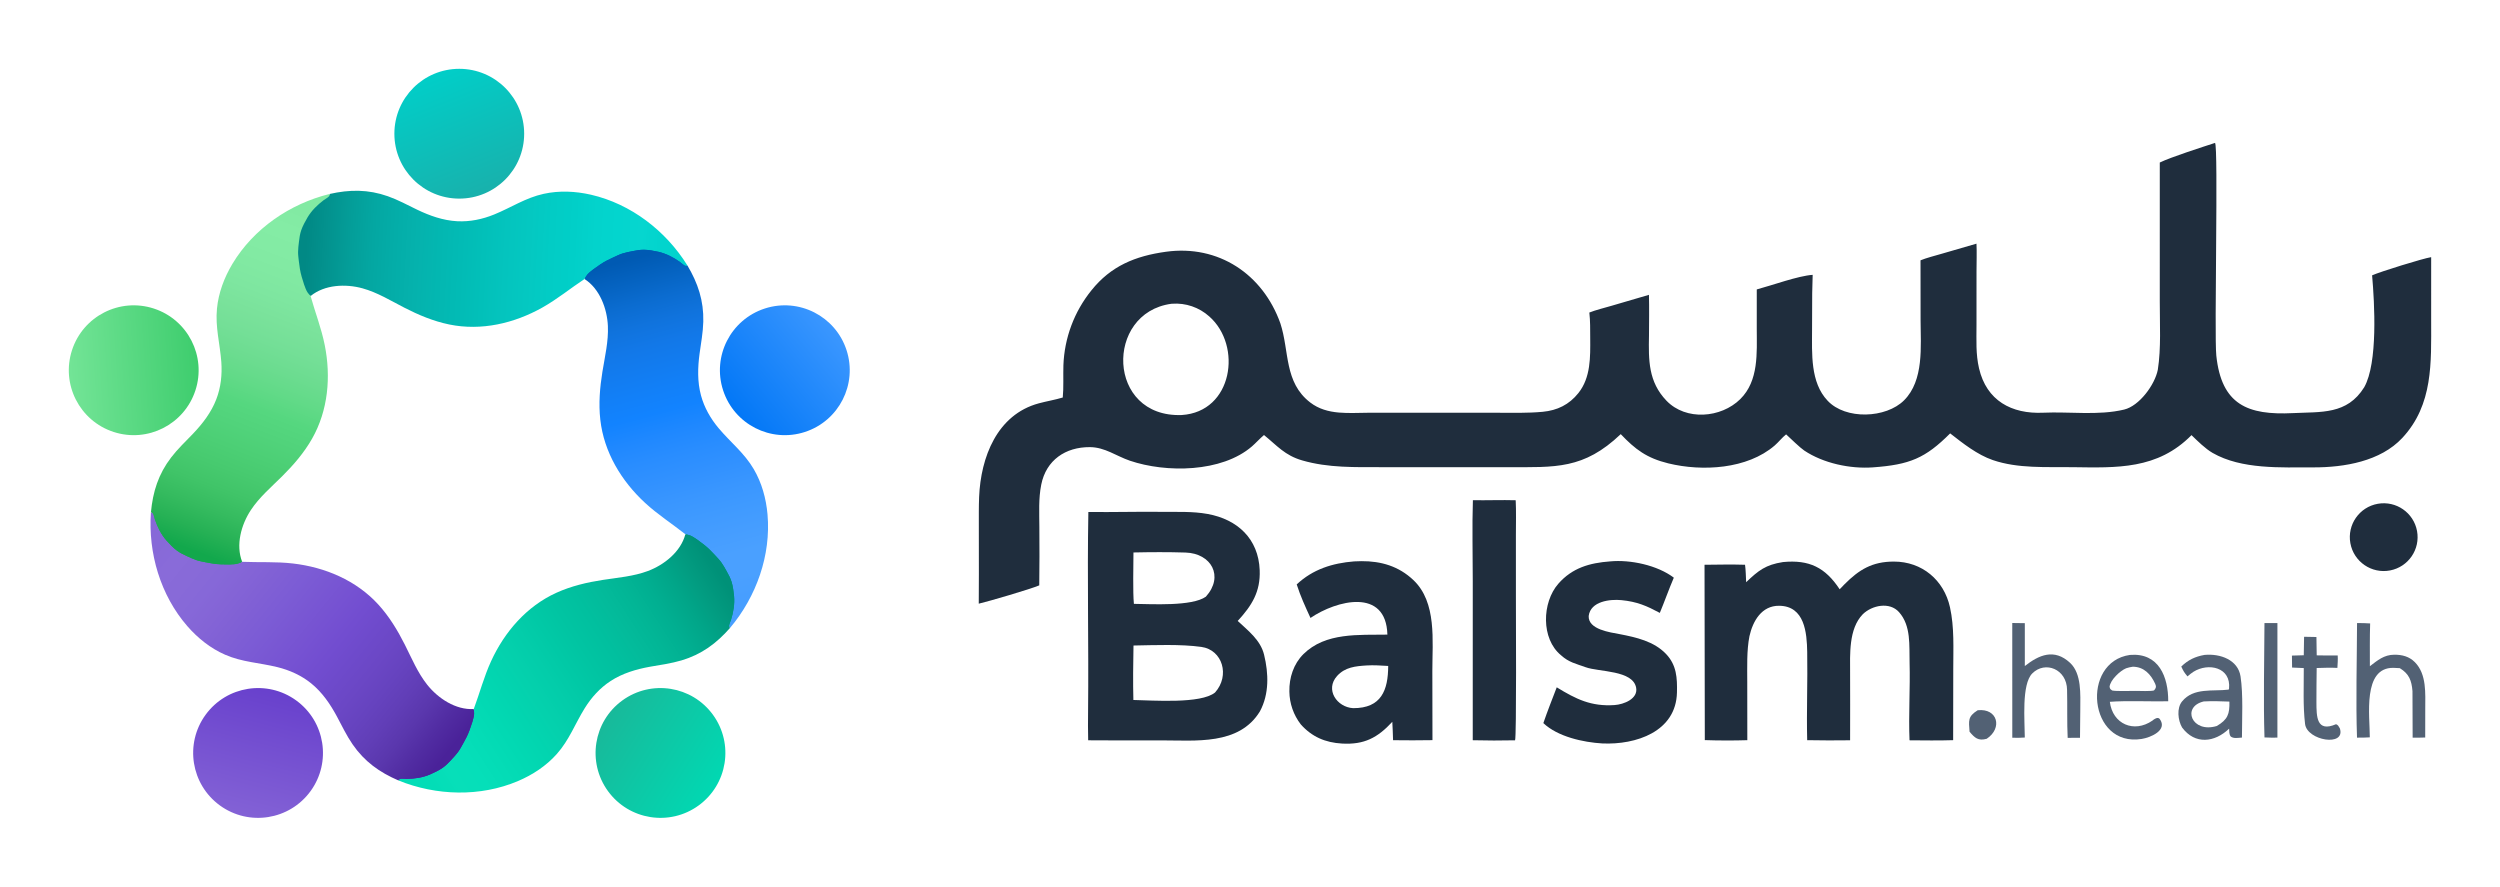
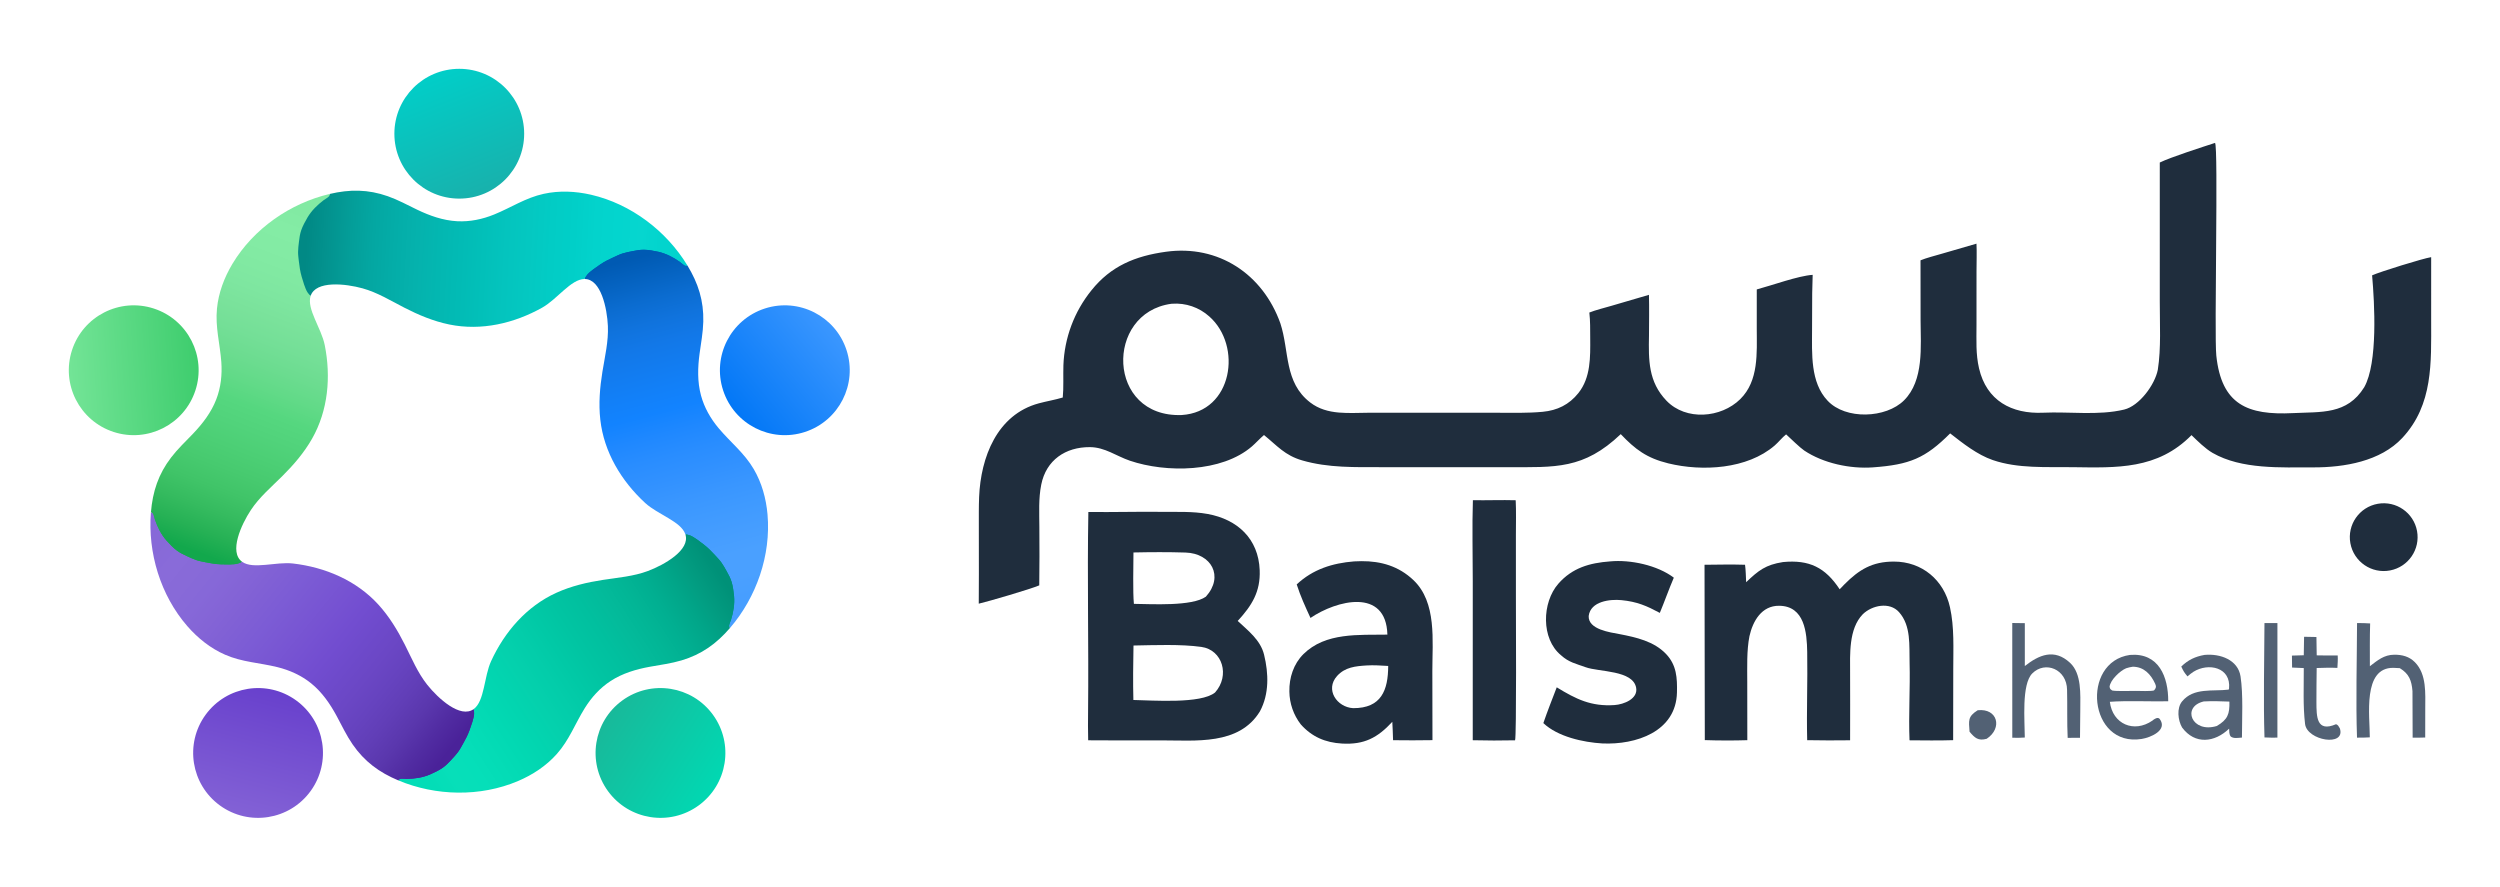
<svg xmlns="http://www.w3.org/2000/svg" width="581.293" height="206.168" viewBox="0 0 581.293 206.168" version="1.1" role="img" aria-label="Balsm.health · بلسم">
  <g transform="translate(10.4321,12.1406) scale(0.257295)" aria-label="Balsm">
    <defs>
-       <path id="l-ribbon" d="M257.162 128.139C257.3 128.64 257.417 129.1 257.194 129.599C256.537 131.056 253.388 132.619 252.073 133.611C246.269 137.99 241.111 143.012 237.367 149.282C235.389 152.581 232.823 157.397 231.623 161.011C230.413 164.694 230.078 167.572 229.607 171.35C229.241 174.338 228.875 177.356 228.828 180.366C228.783 183.256 229.208 186.028 229.522 188.89C230.047 193.583 230.712 198.166 232.027 202.724C233.156 206.61 235.158 213.561 237.24 216.872C238.043 218.136 239.147 219.223 240.141 220.338C252.798 209.967 271.892 209.18 287.05 213.373C300.47 217.096 312.46 224.481 324.756 230.808C337.68 237.458 351.179 243.121 365.484 246.059C394.382 251.996 424.07 245.067 449.488 230.795C463.109 223.139 474.772 213.522 487.682 204.952C488.435 203.662 489.127 202.276 490.081 201.122C492.587 198.118 498.579 194.066 501.926 191.792C505.854 189.132 510.008 187.083 514.309 185.134C516.934 183.951 519.439 182.69 522.201 181.841C525.078 180.955 528.062 180.37 531.017 179.795C534.755 179.076 537.596 178.505 541.473 178.518C545.28 178.542 550.654 179.495 554.403 180.356C561.523 181.98 567.893 185.333 573.85 189.499C575.201 190.444 577.661 192.955 579.249 193.131C579.792 193.188 580.194 192.934 580.628 192.649C561.156 161.38 529.688 137.109 493.532 128.783C479.52 125.567 464.883 124.887 450.776 127.98C434.356 131.571 421.268 140.46 406.004 146.658C395.451 150.95 384.177 153.329 372.75 152.747C359.914 152.087 347.877 147.802 336.387 142.279C327.659 138.072 319.135 133.396 309.972 130.166C292.146 123.879 275.435 123.998 257.162 128.139Z" />
+       <path id="l-ribbon" d="M257.162 128.139C257.3 128.64 257.417 129.1 257.194 129.599C256.537 131.056 253.388 132.619 252.073 133.611C246.269 137.99 241.111 143.012 237.367 149.282C235.389 152.581 232.823 157.397 231.623 161.011C230.413 164.694 230.078 167.572 229.607 171.35C229.241 174.338 228.875 177.356 228.828 180.366C228.783 183.256 229.208 186.028 229.522 188.89C230.047 193.583 230.712 198.166 232.027 202.724C233.156 206.61 235.158 213.561 237.24 216.872C238.043 218.136 239.147 219.223 240.141 220.338C244.653 206.066 271.892 209.18 287.05 213.373C300.47 217.096 312.46 224.481 324.756 230.808C337.68 237.458 351.179 243.121 365.484 246.059C394.382 251.996 424.07 245.067 449.488 230.795C463.109 223.139 475.443 205.049 487.682 204.952C488.435 203.662 489.127 202.276 490.081 201.122C492.587 198.118 498.579 194.066 501.926 191.792C505.854 189.132 510.008 187.083 514.309 185.134C516.934 183.951 519.439 182.69 522.201 181.841C525.078 180.955 528.062 180.37 531.017 179.795C534.755 179.076 537.596 178.505 541.473 178.518C545.28 178.542 550.654 179.495 554.403 180.356C561.523 181.98 567.893 185.333 573.85 189.499C575.201 190.444 577.661 192.955 579.249 193.131C579.792 193.188 580.194 192.934 580.628 192.649C561.647 161.481 529.688 137.109 493.532 128.783C479.52 125.567 464.883 124.887 450.776 127.98C434.356 131.571 421.268 140.46 406.004 146.658C395.451 150.95 384.177 153.329 372.75 152.747C359.914 152.087 347.877 147.802 336.387 142.279C327.659 138.072 319.135 133.396 309.972 130.166C292.146 123.879 275.564 123.775 257.162 128.139Z" />
      <path id="l-seam" d="M256.52 129.05L256.52 129.08L256.51 129.10L256.51 129.12L256.51 129.13L256.50 129.15L256.50 129.17L256.49 129.18L256.49 129.20L256.48 129.22L256.47 129.23L256.47 129.25L256.49 129.20L256.31 129.49L256.05 129.75L255.70 130.03L255.27 130.31L254.78 130.58L254.24 130.84L253.68 131.08L253.11 131.30L252.55 131.52L252 131.73L251.47 131.94L250.98 132.18L249.27 132.99L247.60 133.89L245.99 134.89L244.49 136.03L243.11 137.32L241.78 138.66L240.49 140.05L239.25 141.48L238.06 142.97L236.91 144.51L235.82 146.10L234.81 147.71L234.27 148.62L233.73 149.56L233.18 150.55L232.62 151.57L232.07 152.62L231.52 153.68L230.99 154.76L230.48 155.84L230 156.92L229.55 157.99L229.14 159.04L228.78 160.06L228.47 161.05L228.19 162L227.95 162.93L227.74 163.84L227.55 164.73L227.38 165.62L227.24 166.50L227.10 167.37L226.98 168.25L226.86 169.14L226.75 170.05L226.63 170.98L226.54 171.74L226.45 172.49L226.36 173.25L226.27 174.02L226.19 174.79L226.11 175.57L226.04 176.35L225.98 177.13L225.92 177.92L225.88 178.72L225.85 179.52L225.83 180.33L225.83 181.12L225.84 181.90L225.88 182.68L225.93 183.44L225.99 184.19L226.05 184.93L226.13 185.67L226.21 186.39L226.30 187.11L226.38 187.82L226.46 188.52L226.54 189.23L226.68 190.41L226.82 191.60L226.98 192.79L227.14 193.98L227.33 195.17L227.52 196.37L227.74 197.56L227.97 198.76L228.23 199.95L228.51 201.15L228.81 202.35L229.14 203.54L229.45 204.60L229.78 205.74L230.15 206.98L230.59 208.27L231.15 209.57L231.80 210.86L232.52 212.13L233.29 213.35L234.07 214.51L234.84 215.59L235.59 216.58L236.29 217.44L236.52 217.71L236.74 217.95L236.96 218.18L237.17 218.41L237.39 218.63L237.61 218.85L237.83 219.07L238.05 219.28L238.26 219.49L238.47 219.71L238.68 219.92L238.88 220.14L240.06 219.06L239.86 218.84L239.67 218.62L239.48 218.40L239.30 218.17L239.13 217.94L238.97 217.71L238.81 217.48L238.66 217.24L238.52 217L238.40 216.76L238.28 216.52L238.19 216.31L237.86 215.37L237.58 214.30L237.34 213.12L237.14 211.85L236.95 210.52L236.75 209.17L236.52 207.82L236.24 206.50L235.90 205.24L235.54 204.04L235.21 202.91L234.91 201.91L234.61 200.81L234.34 199.73L234.08 198.64L233.85 197.55L233.63 196.45L233.43 195.35L233.25 194.24L233.08 193.12L232.92 191.99L232.77 190.85L232.64 189.71L232.50 188.55L232.42 187.83L232.34 187.12L232.25 186.41L232.17 185.71L232.10 185.02L232.03 184.34L231.96 183.67L231.91 183.01L231.87 182.35L231.84 181.70L231.83 181.06L231.83 180.41L231.84 179.71L231.87 179L231.91 178.29L231.96 177.58L232.02 176.86L232.08 176.13L232.16 175.41L232.23 174.67L232.32 173.94L232.40 173.20L232.49 172.46L232.58 171.72L232.70 170.80L232.81 169.91L232.92 169.06L233.04 168.24L233.16 167.45L233.29 166.67L233.44 165.90L233.60 165.14L233.78 164.37L233.98 163.59L234.21 162.78L234.47 161.96L234.76 161.13L235.11 160.24L235.50 159.31L235.93 158.35L236.40 157.37L236.88 156.37L237.39 155.38L237.91 154.40L238.43 153.45L238.95 152.53L239.45 151.65L239.92 150.85L240.84 149.38L241.79 147.99L242.80 146.64L243.86 145.33L244.96 144.05L246.11 142.81L247.31 141.61L248.54 140.42L249.72 139.16L250.86 137.83L252 136.45L253.16 135.05L253.40 134.76L253.73 134.41L254.13 134.02L254.57 133.60L255.04 133.17L255.52 132.72L256 132.27L256.46 131.82L256.90 131.37L257.31 130.91L257.65 130.44L257.90 130L257.96 129.87L257.98 129.80L258 129.74L258.02 129.68L258.04 129.61L258.06 129.55L258.07 129.49L258.08 129.43L258.09 129.36L258.10 129.30L258.11 129.24L258.11 129.19Z" />
      <circle id="l-head" cx="374.5" cy="73.655" r="58.65" />
      <linearGradient id="l-ribbon-axis" gradientUnits="userSpaceOnUse" x1="236.232" y1="170.556" x2="557.445" y2="187.401" />
      <linearGradient id="l-gradient-aqua" href="#l-ribbon-axis">
        <stop offset="0" stop-color="#018985" />
        <stop offset="0.062" stop-color="#03938F" />
        <stop offset="0.125" stop-color="#049E99" />
        <stop offset="0.188" stop-color="#04A7A2" />
        <stop offset="0.25" stop-color="#04ADA8" />
        <stop offset="0.312" stop-color="#05B2AD" />
        <stop offset="0.375" stop-color="#03B7B1" />
        <stop offset="0.435" stop-color="#02BBB5" />
        <stop offset="0.5" stop-color="#02C0B9" />
        <stop offset="0.562" stop-color="#04C4BE" />
        <stop offset="0.625" stop-color="#04C8C1" />
        <stop offset="0.688" stop-color="#02CCC5" />
        <stop offset="0.75" stop-color="#01CFC8" />
        <stop offset="0.812" stop-color="#03D3CC" />
        <stop offset="0.875" stop-color="#03D5CE" />
        <stop offset="0.938" stop-color="#06D6CF" />
        <stop offset="1" stop-color="#02D4CD" />
      </linearGradient>
      <linearGradient id="l-gradient-blue" href="#l-ribbon-axis">
        <stop offset="0" stop-color="#005AB3" />
        <stop offset="0.062" stop-color="#0563C1" />
        <stop offset="0.125" stop-color="#0B6CD0" />
        <stop offset="0.188" stop-color="#1073DD" />
        <stop offset="0.25" stop-color="#1278E8" />
        <stop offset="0.312" stop-color="#127CF0" />
        <stop offset="0.375" stop-color="#1280F8" />
        <stop offset="0.435" stop-color="#1283FF" />
        <stop offset="0.5" stop-color="#1F88FF" />
        <stop offset="0.562" stop-color="#298DFF" />
        <stop offset="0.625" stop-color="#3191FF" />
        <stop offset="0.688" stop-color="#3996FF" />
        <stop offset="0.75" stop-color="#3F9AFF" />
        <stop offset="0.812" stop-color="#459DFF" />
        <stop offset="0.875" stop-color="#4AA0FF" />
        <stop offset="0.938" stop-color="#4AA0FF" />
        <stop offset="1" stop-color="#479EFF" />
      </linearGradient>
      <linearGradient id="l-gradient-emerald" href="#l-ribbon-axis">
        <stop offset="0" stop-color="#009178" />
        <stop offset="0.062" stop-color="#029B80" />
        <stop offset="0.125" stop-color="#01A689" />
        <stop offset="0.188" stop-color="#01AF91" />
        <stop offset="0.25" stop-color="#02B696" />
        <stop offset="0.312" stop-color="#03BB9B" />
        <stop offset="0.375" stop-color="#01C09F" />
        <stop offset="0.435" stop-color="#01C4A2" />
        <stop offset="0.5" stop-color="#01C9A6" />
        <stop offset="0.562" stop-color="#03CDAA" />
        <stop offset="0.625" stop-color="#04D1AD" />
        <stop offset="0.688" stop-color="#02D5B0" />
        <stop offset="0.75" stop-color="#02D9B3" />
        <stop offset="0.812" stop-color="#04DCB6" />
        <stop offset="0.875" stop-color="#05DFB9" />
        <stop offset="0.938" stop-color="#07DFB9" />
        <stop offset="1" stop-color="#03DDB7" />
      </linearGradient>
      <linearGradient id="l-gradient-violet" href="#l-ribbon-axis">
        <stop offset="0" stop-color="#4A2299" />
        <stop offset="0.062" stop-color="#512CA2" />
        <stop offset="0.125" stop-color="#5A37AD" />
        <stop offset="0.188" stop-color="#613EB7" />
        <stop offset="0.25" stop-color="#6643BF" />
        <stop offset="0.312" stop-color="#6B47C5" />
        <stop offset="0.375" stop-color="#6E4ACB" />
        <stop offset="0.435" stop-color="#724DD0" />
        <stop offset="0.5" stop-color="#7652D2" />
        <stop offset="0.562" stop-color="#7957D3" />
        <stop offset="0.625" stop-color="#7C5CD5" />
        <stop offset="0.688" stop-color="#8060D5" />
        <stop offset="0.75" stop-color="#8464D6" />
        <stop offset="0.812" stop-color="#8668D8" />
        <stop offset="0.875" stop-color="#886AD8" />
        <stop offset="0.938" stop-color="#896BD9" />
        <stop offset="1" stop-color="#8769D8" />
      </linearGradient>
      <linearGradient id="l-gradient-mint" href="#l-ribbon-axis">
        <stop offset="0" stop-color="#12A84C" />
        <stop offset="0.062" stop-color="#26B155" />
        <stop offset="0.125" stop-color="#35BB5F" />
        <stop offset="0.188" stop-color="#40C468" />
        <stop offset="0.25" stop-color="#47CA6F" />
        <stop offset="0.312" stop-color="#4CCF75" />
        <stop offset="0.375" stop-color="#51D37B" />
        <stop offset="0.435" stop-color="#55D77F" />
        <stop offset="0.5" stop-color="#62DA88" />
        <stop offset="0.562" stop-color="#6CDC90" />
        <stop offset="0.625" stop-color="#74DF97" />
        <stop offset="0.688" stop-color="#7AE29B" />
        <stop offset="0.75" stop-color="#7EE6A0" />
        <stop offset="0.812" stop-color="#81E9A2" />
        <stop offset="0.875" stop-color="#83EBA4" />
        <stop offset="0.938" stop-color="#84ECA5" />
        <stop offset="1" stop-color="#82EAA3" />
      </linearGradient>
      <linearGradient id="l-head-axis" gradientUnits="userSpaceOnUse" x1="351.006" y1="15.035" x2="397.934" y2="132.355" />
      <linearGradient id="l-head-aqua" href="#l-head-axis">
        <stop offset="0" stop-color="#00CFC9" />
        <stop offset="1" stop-color="#19B0AB" />
      </linearGradient>
      <linearGradient id="l-head-blue" href="#l-head-axis">
        <stop offset="0" stop-color="#3D98FF" />
        <stop offset="1" stop-color="#0076F6" />
      </linearGradient>
      <linearGradient id="l-head-emerald" href="#l-head-axis">
        <stop offset="0" stop-color="#00D9B3" />
        <stop offset="1" stop-color="#19B899" />
      </linearGradient>
      <linearGradient id="l-head-violet" href="#l-head-axis">
        <stop offset="0" stop-color="#8463D6" />
        <stop offset="1" stop-color="#673FCC" />
      </linearGradient>
      <linearGradient id="l-head-mint" href="#l-head-axis">
        <stop offset="0" stop-color="#75E598" />
        <stop offset="1" stop-color="#3CCC6C" />
      </linearGradient>
    </defs>
    <g id="l-ring">
      <use href="#l-seam" fill="url(#l-gradient-aqua)" />
      <use href="#l-seam" transform="rotate(72 374.5 383)" fill="url(#l-gradient-blue)" />
      <use href="#l-seam" transform="rotate(144 374.5 383)" fill="url(#l-gradient-emerald)" />
      <use href="#l-seam" transform="rotate(216 374.5 383)" fill="url(#l-gradient-violet)" />
      <use href="#l-seam" transform="rotate(288 374.5 383)" fill="url(#l-gradient-mint)" />
      <use href="#l-seam" fill="url(#l-gradient-aqua)" />
      <use href="#l-seam" transform="rotate(72 374.5 383)" fill="url(#l-gradient-blue)" />
      <use href="#l-seam" transform="rotate(144 374.5 383)" fill="url(#l-gradient-emerald)" />
      <use href="#l-seam" transform="rotate(216 374.5 383)" fill="url(#l-gradient-violet)" />
      <use href="#l-seam" transform="rotate(288 374.5 383)" fill="url(#l-gradient-mint)" />
      <use href="#l-seam" fill="url(#l-gradient-aqua)" />
      <use href="#l-seam" transform="rotate(72 374.5 383)" fill="url(#l-gradient-blue)" />
      <use href="#l-seam" transform="rotate(144 374.5 383)" fill="url(#l-gradient-emerald)" />
      <use href="#l-seam" transform="rotate(216 374.5 383)" fill="url(#l-gradient-violet)" />
      <use href="#l-seam" transform="rotate(288 374.5 383)" fill="url(#l-gradient-mint)" />
      <use href="#l-ribbon" fill="url(#l-gradient-aqua)" />
      <use href="#l-ribbon" transform="rotate(72 374.5 383)" fill="url(#l-gradient-blue)" />
      <use href="#l-ribbon" transform="rotate(144 374.5 383)" fill="url(#l-gradient-emerald)" />
      <use href="#l-ribbon" transform="rotate(216 374.5 383)" fill="url(#l-gradient-violet)" />
      <use href="#l-ribbon" transform="rotate(288 374.5 383)" fill="url(#l-gradient-mint)" />
    </g>
    <g id="l-heads">
      <use href="#l-head" fill="url(#l-head-aqua)" />
      <use href="#l-head" transform="rotate(72 374.5 383)" fill="url(#l-head-blue)" />
      <use href="#l-head" transform="rotate(144 374.5 383)" fill="url(#l-head-emerald)" />
      <use href="#l-head" transform="rotate(216 374.5 383)" fill="url(#l-head-violet)" />
      <use href="#l-head" transform="rotate(288 374.5 383)" fill="url(#l-head-mint)" />
    </g>
  </g>
  <g transform="translate(215.5803,21.2258) scale(3.000264)">
    <g transform="translate(-75.1,-194.95)">
      <g style="display:inline" id="g2" transform="matrix(0.05638158,0,0,0.05638158,77.26084,194.9944)">
        <g id="g5" transform="matrix(1.015193,0,0,1.015193,-25.93985,-11.06128)">
          <path fill="#526174" fill-rule="evenodd" d="m 1616.38,773.268 c 39.21,-3.219 52,30.059 51.78,62.775 -23.41,0.462 -56.87,-1.032 -79.04,0.701 3.65,30.188 32.66,42.75 57.64,25.461 2.15,-2.021 7.43,-5.542 9.95,-2.136 11.05,15.177 -12.36,25.036 -24.49,26.973 -71.99,11.505 -82.74,-104.259 -15.84,-113.774 z m 3.84,15.965 c 15.09,0.13 24.41,10.207 30.35,23.246 1.74,3.827 1.03,5.981 -1.67,8.887 -4.47,1.285 -19.22,0.678 -24.65,0.613 -6.62,-0.029 -26.59,0.664 -31.94,-0.539 -3.12,-2.446 -2.36,-1.201 -3.56,-4.906 0.72,-9.12 14.34,-21.971 22.46,-25.209 2.39,-0.952 6.41,-1.664 9.01,-2.092 z" id="path7-6" />
          <path fill="#526174" fill-rule="evenodd" d="m 1717.33,773.25 c 21.52,-2.025 45.35,6.825 48.75,29.107 3.73,24.414 1.96,57.953 1.91,82.804 -5.1,0.38 -11.5,1.675 -15.26,-1.49 -2.16,-2.917 -1.93,-6.866 -2.11,-10.558 -19.54,18.711 -46.14,22.065 -63.71,-1.603 -5.59,-9.767 -7.55,-26.097 0.06,-35.352 15.61,-18.992 41.56,-13.263 62.9,-15.911 0.28,-0.426 0.6,-0.847 0.65,-1.361 2.92,-28.927 -27.93,-35.515 -48.32,-22.728 -2.98,1.872 -5.37,3.981 -7.94,6.193 -4.5,-5.288 -5.55,-7.24 -8.43,-13.327 9.23,-9.025 18.98,-13.593 31.5,-15.774 z m -1.02,62.993 c 10.41,-0.606 24.33,-0.274 34.69,0.21 0.46,16.874 -2.29,24.364 -17.07,33.051 -33.86,10.273 -48.17,-26.153 -17.62,-33.261 z" id="path8-2" />
          <path fill="#526174" d="m 1923.83,730.136 c 5.91,-0.189 11.83,0.207 17.74,0.5 -0.62,18.931 -0.35,38.893 -0.37,57.905 10.43,-7.925 19.01,-15.447 33.01,-15.559 10.54,-0.084 20.22,2.347 27.87,10.072 16.26,16.398 14.1,42.46 14.1,63.772 l -0.06,38.257 c -5.53,0.306 -11.46,0.212 -17.02,0.231 -0.18,-21.003 -0.25,-42.008 -0.22,-63.012 -1.18,-14.377 -4.49,-23.322 -17.13,-31.112 -2.9,-0.247 -5.8,-0.39 -8.71,-0.429 -42.01,-0.556 -31.87,65.504 -31.93,94.106 -5.77,0.458 -11.54,0.384 -17.33,0.399 -1.72,-47.696 -0.11,-106.658 0.05,-155.13" id="path10-0" />
          <path fill="#526174" d="m 1457,730.046 17.01,0.232 v 58.04 c 18.99,-14.925 39.81,-24.34 61.36,-4.233 15.69,14.647 13.79,42.78 13.74,62.923 q -0.045,19.218 -0.39,38.433 c -5.48,0.134 -11.19,0.086 -16.69,0.119 -1.05,-20.368 -0.28,-43.928 -0.82,-64.883 -0.33,-28.358 -29.76,-39.773 -47.12,-22.348 -14.73,14.779 -10.16,64.579 -10.11,86.776 -6.26,0.536 -10.67,0.436 -16.94,0.277 z" id="path11-3" />
          <path fill="#526174" d="m 1852.11,748.691 16.72,0.322 0.39,24.842 c 9.03,0.301 19.31,0.128 28.43,0.159 0.34,5.827 -0.08,11.017 -0.44,16.826 -9.42,-0.502 -18.61,-0.117 -28.03,0.154 -0.14,15.351 -0.43,30.807 -0.35,46.156 0.1,19.728 -0.01,41.324 26.59,29.92 3.2,1.45 2.86,2.175 5.14,5.654 8.2,25.348 -44.4,16.672 -47.11,-5.947 -2.97,-24.903 -1.6,-50.576 -1.75,-75.706 l -15.83,-0.698 -0.2,-16.198 16.03,-0.458 z" id="path14-1" />
          <path fill="#526174" d="m 1798.48,730.129 17.54,0.013 -0.02,155.107 c -5.33,0.25 -12.03,-0.109 -17.49,-0.271 -1.59,-48.596 -0.23,-105.737 -0.03,-154.849" id="path15-7" />
          <path fill="#1F2D3D" d="m 1951.97,568.627 c 24.84,-4.372 48.55,12.117 53.09,36.92 4.54,24.804 -11.78,48.625 -36.56,53.338 -25.01,4.76 -49.11,-11.76 -53.7,-36.806 -4.59,-25.046 12.1,-49.037 37.17,-53.452" id="path9-7" style="display:inline" transform="translate(-7.3901206e-6)" />
          <path fill="#526174" d="m 1410.2,848.169 c 26.93,-2.965 34.06,24.11 12.2,38.646 -11.52,3.179 -16.1,-1.169 -23.23,-9.552 -1.05,-15.188 -2.6,-20.478 11.03,-29.094" id="path16-2" />
        </g>
        <g id="g3" style="display:inline" transform="translate(-7.3901206e-6)">
          <path fill="#1F2D3D" fill-rule="evenodd" d="m 183.253,577.457 c 33.649,0.483 67.757,-0.605 101.47,-0.163 21.019,0.26 41.635,-0.855 62.39,2.902 41.152,7.45 69.928,34.045 71.644,77.202 1.181,29.707 -10.762,48.737 -30.219,69.839 14.317,13.439 31.313,26.262 36.24,46.395 6.361,25.994 7.111,54.147 -5.71,77.909 -28.754,47.018 -88.568,39.797 -136.396,39.863 -33.227,0.152 -66.454,0.116 -99.68,-0.109 -0.348,-12.892 -0.269,-26.516 -0.131,-39.434 0.974,-91.317 -1.281,-183.137 0.392,-274.404 z m 62.043,183.572 c 28.483,-0.513 65.167,-2.024 93.314,1.915 29.037,4.064 39.629,39.374 18.784,62.658 -19.423,15.915 -85.578,10.795 -112.259,10.291 -0.637,-23.622 -0.306,-51.171 0.161,-74.864 z m -0.051,-127.907 c 23.88,-0.52 47.716,-0.654 71.584,0.111 35.416,1.135 53.182,32.619 27.936,60.667 -18.941,13.549 -74.662,10.121 -98.921,9.86 -1.603,-16.307 -0.643,-52.797 -0.599,-70.638 z" id="path2-9" />
          <path fill="#1F2D3D" fill-rule="evenodd" d="m 548.55,645.395 c 3.314,-0.178 6.632,-0.285 9.951,-0.323 27.249,-0.15 51.314,6.933 71.439,25.922 32.485,30.652 26.099,83.527 26.133,124.894 l 0.163,95.215 c -18.051,0.304 -36.106,0.324 -54.158,0.061 -0.149,-8.308 -0.66,-16.937 -1.035,-25.264 -20.204,21.87 -38.517,31.644 -69.141,29.887 -22.835,-1.309 -41.34,-9.154 -56.653,-26.346 a 75.34,75.34 0 0 1 -15.7,-45.134 c -0.376,-19.001 5.783,-38.072 19.381,-51.519 30.419,-30.08 76.245,-26.045 115.354,-26.751 -1.726,-64.643 -69.816,-47.316 -105.715,-22.904 -7.055,-15.361 -13.803,-29.968 -18.936,-46.093 22.226,-20.838 49.072,-29.252 78.917,-31.645 z m 17.242,143.031 c 9.995,-0.614 19.624,0.123 29.603,0.683 -0.092,33.158 -9.287,58.203 -48.172,58.019 -22.262,-1.23 -39.006,-25.494 -22.08,-44.26 10.941,-12.132 25.354,-13.464 40.649,-14.442 z" id="path3-8" />
          <path fill="#1F2D3D" d="m 900.387,645.4 c 27.811,-2.693 65.106,5.259 87.6,22.384 -6.797,15.857 -12.576,32.38 -19.245,48.403 -18.164,-9.714 -31.046,-15.365 -52.68,-17.53 -15.565,-1.558 -42.496,1.435 -45.086,21.738 -0.902,18.759 29.906,22.545 42.379,24.949 23.077,4.449 47.336,9.891 63.922,27.276 14.662,15.367 15.465,33.085 15.036,52.878 -1.173,54.102 -56.528,72.223 -102.561,70.13 -26.208,-1.514 -61.48,-9.255 -81.095,-27.976 5.629,-16.39 12.196,-32.955 18.408,-49.171 26.503,16.292 47.347,26.558 79.394,24.396 12.911,-0.871 32.462,-8.611 29.768,-23.712 -4.375,-24.525 -50.922,-21.543 -69.596,-28.36 -13.235,-4.832 -22.949,-6.62 -33.691,-16.39 -27.623,-22.598 -26.233,-72.558 -3.699,-98.299 19.053,-21.764 42.888,-28.634 71.146,-30.716" id="path4-6" />
          <path fill="#1F2D3D" d="m 711.806,561.285 c 19.576,0.305 39.427,-0.495 58.837,0.056 0.767,14.489 0.277,33.145 0.279,47.857 l 0.015,86.011 c 0.007,17.52 0.959,192.719 -1.169,196.103 -19.384,0.429 -38.777,0.394 -58.16,-0.103 l 0.025,-218.192 c -0.005,-35.888 -0.986,-76.302 0.173,-111.732" id="path5-5" />
          <path fill="#1F2D3D" d="m 1138.04,646.319 c 36.1,-3.483 58.09,7.376 77.92,37.411 2.12,-2.261 4.27,-4.493 6.46,-6.695 20.39,-20.54 38.45,-31.358 68,-31.388 38.69,-0.04 68.87,25.325 77.16,62.793 6.13,27.684 4.5,56.44 4.52,84.608 l -0.16,98.063 c -19.26,0.665 -40.64,0.325 -59.95,0.196 -1.44,-35.081 1.04,-71.613 0.08,-106.833 -0.64,-23.33 2.28,-50.388 -14.48,-69.311 -12.96,-14.619 -37.29,-9.471 -49.91,2.919 -19.5,20.101 -17.4,55.135 -17.38,81.034 l 0.07,42.989 -0.07,49.167 c -19.66,0.285 -39.33,0.238 -58.99,-0.142 -0.99,-40.194 0.74,-80.895 0.03,-121.205 -0.46,-26.424 -3.39,-63.159 -38.52,-63.536 -24.13,-0.26 -36.22,21.024 -40.87,41.802 -3.9,19.736 -3.02,42.798 -3.02,63.204 l 0.09,79.736 c -17.98,0.625 -40.56,0.557 -58.43,-0.097 l -0.39,-240.999 c 18.32,-0.166 37.43,-0.612 55.68,-0.014 1.01,7.178 1.18,16.583 1.52,23.987 16.98,-16.196 26.78,-23.962 50.64,-27.689" id="path6-7" />
        </g>
        <g id="g4" transform="matrix(17.73629,0,0,17.73629,-1370.321,-3458.477)">
          <path fill="#1F2D3D" fill-rule="evenodd" d="m 1731.9,70.168 c 4.76,4.116 -1.21,263.923 1.76,292.273 7.08,67.575 43.02,82.238 105.27,79.134 38.81,-1.935 74.52,2.396 98.08,-35.613 18.82,-33.41 14.2,-115.31 10.8,-153.759 10.5,-4.807 70.51,-23.43 81.19,-24.995 l -0.01,87.368 c -0.01,57.097 3.01,115.355 -39.67,161.127 -30.03,32.204 -79.72,40.561 -122.28,40.472 -44.48,-0.094 -98.56,3.04 -138.47,-19.893 -10.04,-5.77 -20.64,-16.346 -28.99,-24.434 -46.78,47.389 -102.35,44.896 -163.72,44.041 -36.09,-0.503 -74.74,2.113 -109.36,-9.748 -21.36,-7.323 -41.08,-22.955 -58.67,-36.702 -34.09,34.159 -55.63,43.057 -106.22,46.717 -31.22,2.258 -68.07,-5.593 -94.31,-23.103 -5.75,-3.838 -18.89,-16.657 -24.96,-22.263 -5.43,4.292 -10.35,10.675 -15.64,15.251 -37.77,32.679 -99.61,35.995 -146.223,24.628 -29.612,-7.222 -45.568,-19.267 -65.43,-40.188 -51.128,48.647 -89.679,45.391 -155.481,45.423 l -80.853,-0.013 -91.556,-0.016 c -37.151,-0.055 -73.948,1.158 -109.907,-9.271 -24.002,-6.961 -34.353,-20.102 -52.578,-34.913 -5.795,4.902 -11.567,11.314 -16.545,15.616 -41.614,35.965 -118,36.608 -167.831,19.674 -18.85,-6.446 -34.258,-18.527 -54.924,-18.654 -33.529,-0.205 -60.13,17.816 -66.875,51.515 -3.879,19.382 -2.652,38.572 -2.598,58.23 0.248,26.756 0.201,53.514 -0.141,80.27 -12.232,5.258 -69.177,21.885 -83.16,25.177 l 0.17,-40.769 -0.067,-64.118 c 0.038,-13.879 -0.172,-28.079 0.398,-41.881 2.24,-54.257 24.482,-113.112 82.061,-128.618 10.961,-2.952 21.978,-4.699 32.915,-8.014 1.348,-12.974 0.416,-30.923 0.88,-44.299 1.356,-37.586 14.867,-73.719 38.506,-102.973 26.808,-33.534 60.326,-47.241 102.425,-53.062 72.122,-9.971 133.169,30.686 157.306,98.444 12.558,38.46 4.932,80.969 41.027,108.732 23.583,18.139 53.607,14.093 82.342,14.072 l 80.892,-0.013 94.58,0.073 c 20.598,0.024 41.21,0.609 61.719,-1.322 20.068,-1.89 36.362,-9.804 49.099,-25.776 17.048,-21.378 16.393,-49.578 16.224,-75.46 -0.076,-11.657 0.151,-23.536 -1.198,-35.208 8.298,-3.333 21.183,-6.561 30.11,-9.154 l 51.818,-15.177 c 0.459,17.916 0.157,37.864 0.056,55.997 -0.653,33.79 -0.941,63.505 24.019,89.514 26.721,27.849 74.991,23.929 101.441,-2.159 25.55,-25.184 22.76,-63.487 22.68,-96.603 l 0.01,-54.17 c 21.14,-5.649 56.81,-18.689 76.84,-20.06 l -0.65,25.192 c -0.16,16.876 -0.22,33.754 -0.2,50.631 -0.01,32.133 -2.59,71.936 21.36,97.16 24.73,26.515 80.33,24.319 105.17,-0.55 27.37,-27.392 22.8,-74.05 22.65,-109.794 l -0.09,-82.603 c 7.49,-3.118 20.39,-6.485 28.46,-8.82 l 48.46,-14.076 c 0.58,10.458 0.06,26.92 0.05,37.818 l -0.03,74.777 c 0.01,20.21 -1.1,38.988 3.5,58.827 10.27,44.256 44.68,62.982 88.23,60.948 35.77,-1.672 75.97,4.151 111.18,-4.303 20.91,-5.021 42.27,-34.118 46.31,-54.712 4.71,-29.781 2.63,-63.468 2.71,-93.939 l 0.01,-190.917 0.4,-0.203 c 14.53,-7.103 58.46,-21.23 75.53,-26.784 z M 297.151,291.321 c 0.394,-0.032 0.788,-0.061 1.182,-0.089 18.681,-1.371 37.115,4.92 51.06,17.424 45.718,40.21 32.476,131.227 -37.897,135.555 -103.102,3.734 -105.975,-140.299 -14.345,-152.89 z" id="path1-03" style="display:inline" transform="matrix(0.05638158,0,0,0.05638158,77.26084,194.9944)" />
        </g>
      </g>
    </g>
  </g>
</svg>
